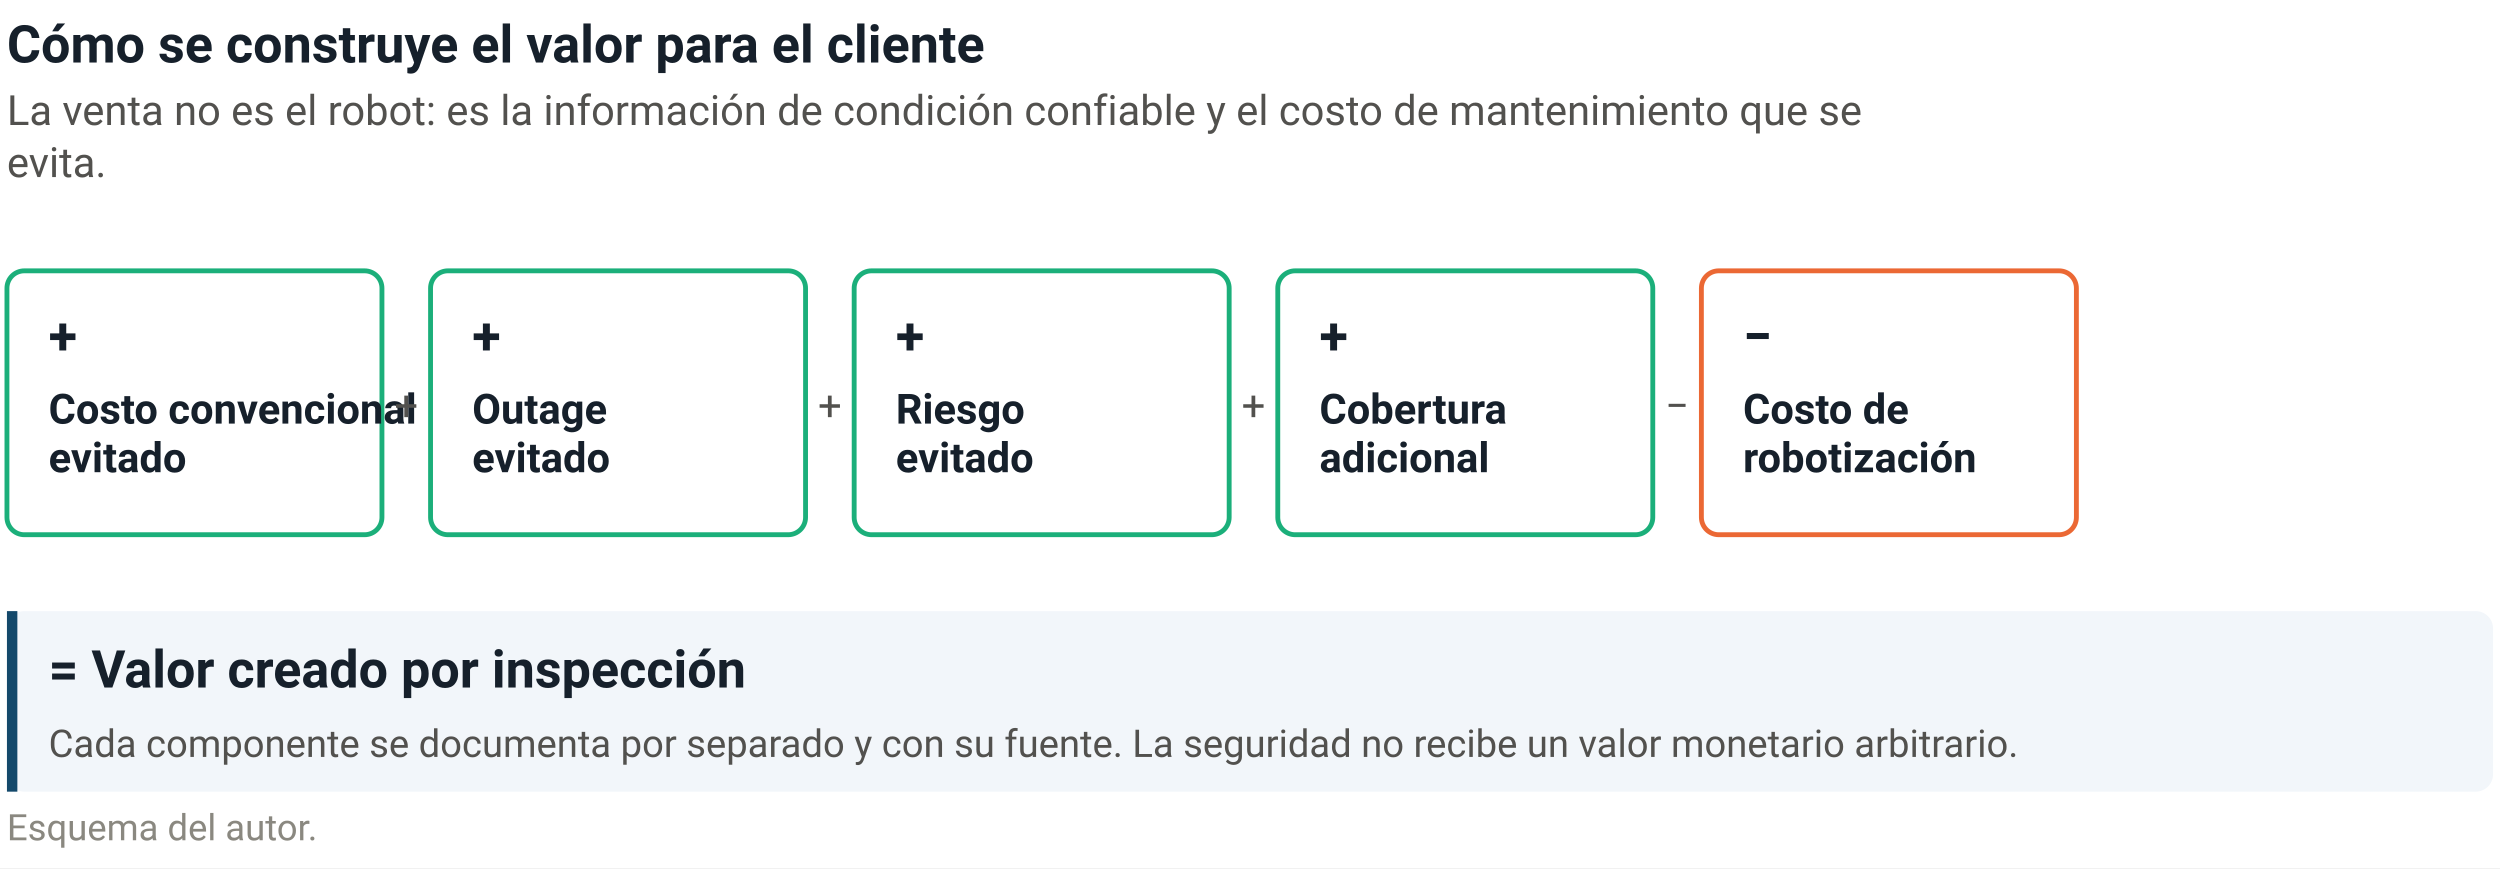
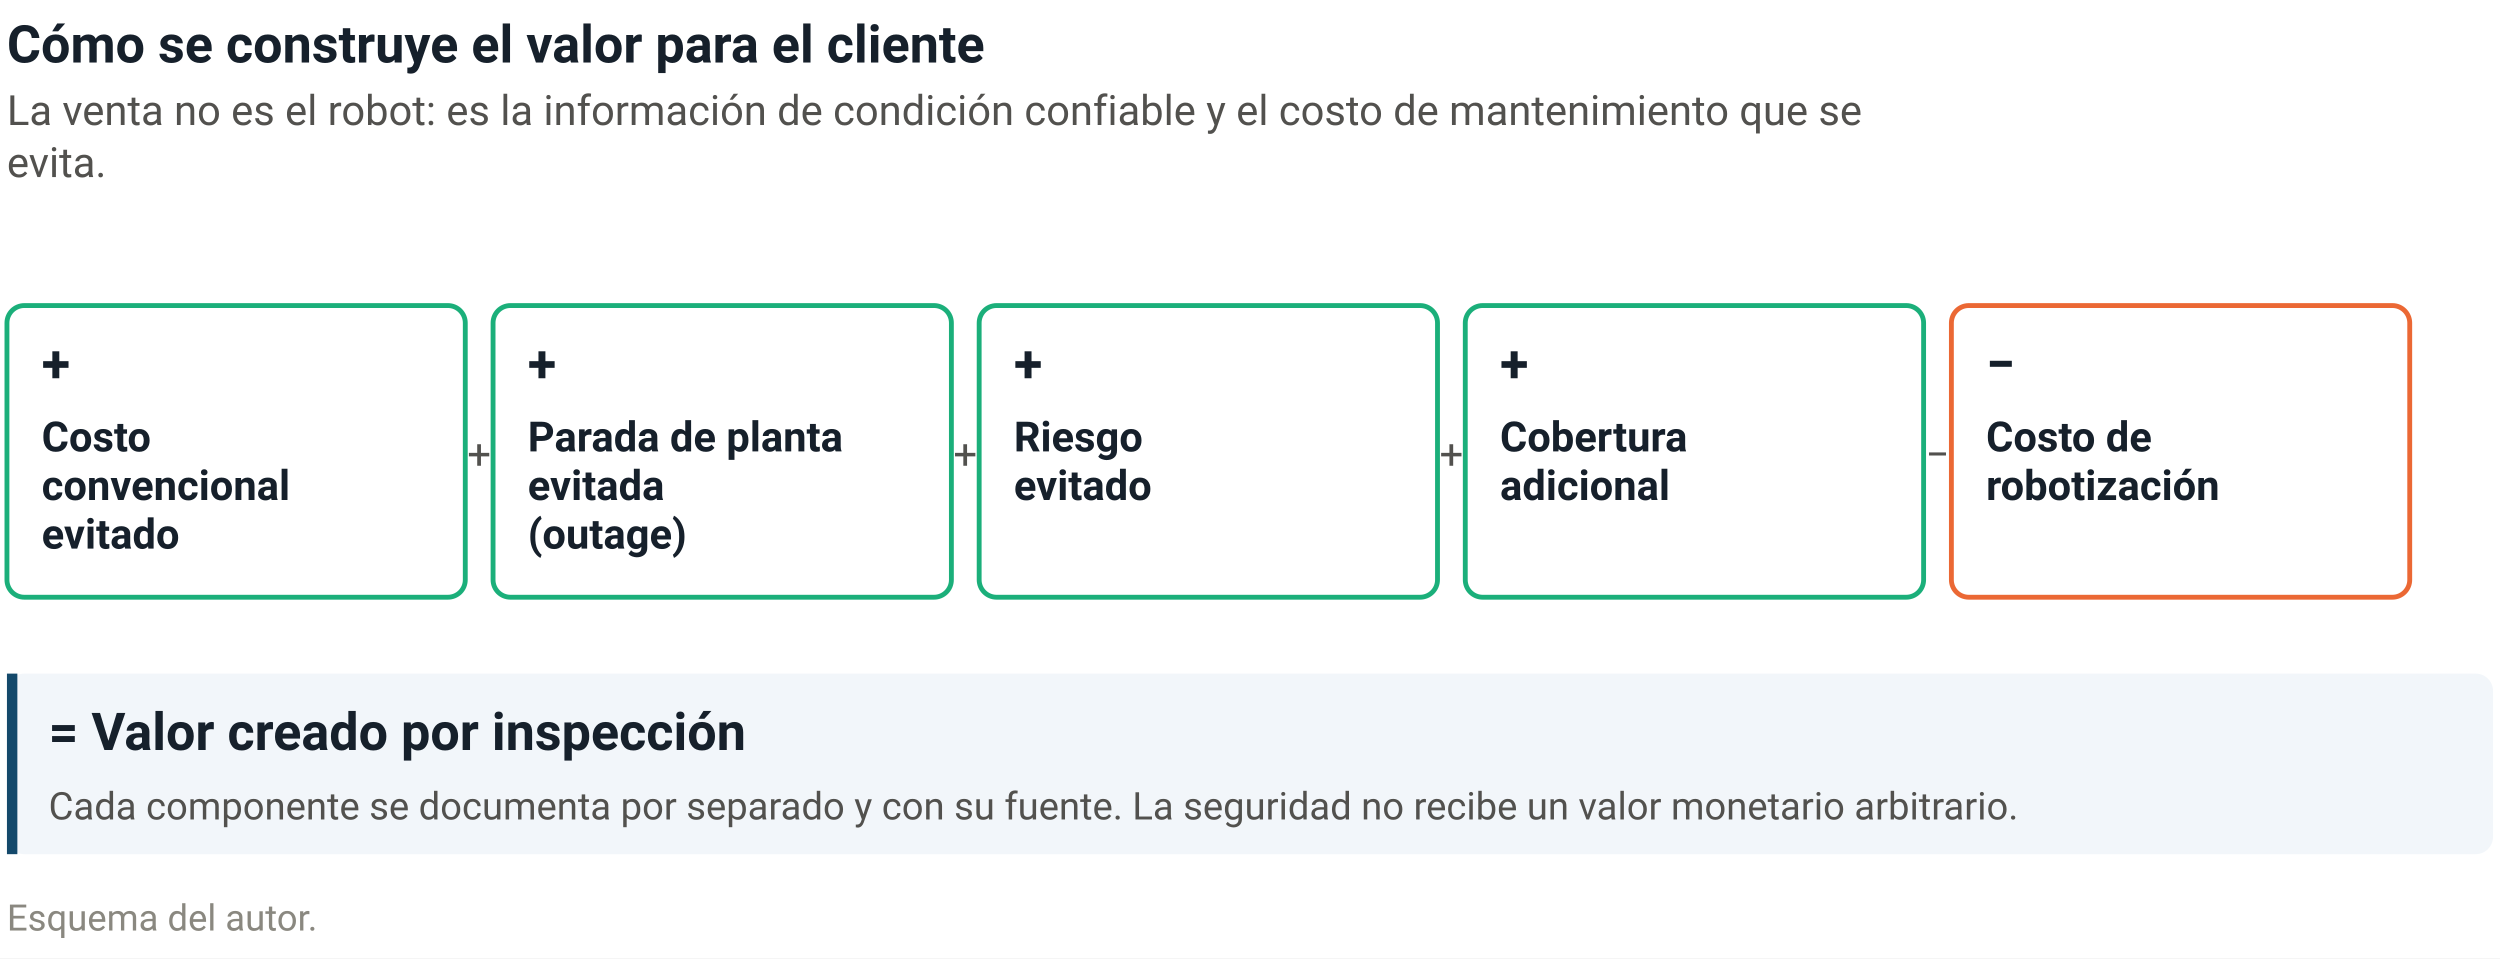
- <svg xmlns="http://www.w3.org/2000/svg" viewBox="0 0 720 250" width="720" height="250" role="img" aria-labelledby="ti de">
+ <svg xmlns="http://www.w3.org/2000/svg" viewBox="0 0 720 276" width="720" height="276" role="img" aria-labelledby="ti de">
  <style>
  text { font-family: system-ui,-apple-system,"Segoe UI",Roboto,"Helvetica Neue","DejaVu Sans",Arial,sans-serif; fill: #16202b; }
  .t-title { font-size: 15px; font-weight: 700; }
  .t-sub   { font-size: 12px; fill: #52514e; }
  .t-lab   { font-size: 12px; }
  .t-labb  { font-size: 12px; font-weight: 600; }
  .t-small { font-size: 11px; fill: #52514e; }
  .t-axis  { font-size: 11px; fill: #8a8880; font-variant-numeric: tabular-nums; }
  .t-val   { font-size: 12px; font-weight: 600; font-variant-numeric: tabular-nums; }
  .t-note  { font-size: 10.5px; fill: #8a8880; }
  .t-inv   { fill: #ffffff; }
  .grid    { stroke: #e4e6ea; stroke-width: 1; }
  .axis    { stroke: #c3c2b7; stroke-width: 1; }
  .st-thin { fill: none; stroke: #14496b; stroke-width: 1.6; }
  .st-hair { fill: none; stroke: #8a8880; stroke-width: 1; }
  .st-dash { fill: none; stroke: #8a8880; stroke-width: 1; stroke-dasharray: 4 3; }
</style>
-   <rect width="720" height="250" fill="#ffffff" />
+   <rect width="720" height="276" fill="#ffffff" />
  <text x="2.0" y="18.0" class="t-title" text-anchor="start">Cómo se construye el valor para el cliente</text>
  <text x="2.0" y="36.0" class="t-sub" text-anchor="start">La venta no es el robot: es la información de condición confiable y el costo de mantenimiento que se</text>
  <text x="2.0" y="51.0" class="t-sub" text-anchor="start">evita.</text>
-   <rect x="2.0" y="78.0" width="108.0" height="76.0" fill="#ffffff" rx="5.0" stroke="#1baf7a" stroke-width="1.4" />
-   <text x="14.0" y="102.0" class="t-title" text-anchor="start">+</text>
-   <text x="14.0" y="122.0" class="t-labb" text-anchor="start">Costo convencional</text>
-   <text x="14.0" y="136.0" class="t-labb" text-anchor="start">evitado</text>
-   <text x="117.0" y="121.0" class="t-sub" text-anchor="middle">+</text>
-   <rect x="124.0" y="78.0" width="108.0" height="76.0" fill="#ffffff" rx="5.0" stroke="#1baf7a" stroke-width="1.4" />
-   <text x="136.0" y="102.0" class="t-title" text-anchor="start">+</text>
-   <text x="136.0" y="122.0" class="t-labb" text-anchor="start">Outage</text>
-   <text x="136.0" y="136.0" class="t-labb" text-anchor="start">evitado</text>
-   <text x="239.0" y="121.0" class="t-sub" text-anchor="middle">+</text>
-   <rect x="246.0" y="78.0" width="108.0" height="76.0" fill="#ffffff" rx="5.0" stroke="#1baf7a" stroke-width="1.4" />
-   <text x="258.0" y="102.0" class="t-title" text-anchor="start">+</text>
-   <text x="258.0" y="122.0" class="t-labb" text-anchor="start">Riesgo</text>
-   <text x="258.0" y="136.0" class="t-labb" text-anchor="start">evitado</text>
-   <text x="361.0" y="121.0" class="t-sub" text-anchor="middle">+</text>
-   <rect x="368.0" y="78.0" width="108.0" height="76.0" fill="#ffffff" rx="5.0" stroke="#1baf7a" stroke-width="1.4" />
-   <text x="380.0" y="102.0" class="t-title" text-anchor="start">+</text>
-   <text x="380.0" y="122.0" class="t-labb" text-anchor="start">Cobertura</text>
-   <text x="380.0" y="136.0" class="t-labb" text-anchor="start">adicional</text>
-   <text x="483.0" y="121.0" class="t-sub" text-anchor="middle">−</text>
-   <rect x="490.0" y="78.0" width="108.0" height="76.0" fill="#ffffff" rx="5.0" stroke="#eb6834" stroke-width="1.4" />
-   <text x="502.0" y="102.0" class="t-title" text-anchor="start">−</text>
-   <text x="502.0" y="122.0" class="t-labb" text-anchor="start">Costo de</text>
-   <text x="502.0" y="136.0" class="t-labb" text-anchor="start">robotización</text>
-   <rect x="2.0" y="176.0" width="716.0" height="52.0" fill="#f2f6fa" rx="5.0" />
-   <rect x="2.0" y="176.0" width="3.0" height="52.0" fill="#14496b" rx="0.0" />
-   <text x="14.0" y="198.0" class="t-title" text-anchor="start">=  Valor creado por inspección</text>
-   <text x="14.0" y="218.0" class="t-small" text-anchor="start">Cada componente se documenta por separado y con su fuente. La seguridad no recibe un valor monetario arbitrario.</text>
-   <text x="2.0" y="242.0" class="t-note" text-anchor="start">Esquema del autor.</text>
+   <rect x="2.0" y="88.0" width="132.0" height="84.0" fill="#ffffff" rx="5.0" stroke="#1baf7a" stroke-width="1.4" />
+   <text x="12.0" y="110.0" class="t-title" text-anchor="start">+</text>
+   <text x="12.0" y="130.0" class="t-labb" text-anchor="start">Costo</text>
+   <text x="12.0" y="144.0" class="t-labb" text-anchor="start">convencional</text>
+   <text x="12.0" y="158.0" class="t-labb" text-anchor="start">evitado</text>
+   <text x="138.0" y="135.0" class="t-sub" text-anchor="middle">+</text>
+   <rect x="142.0" y="88.0" width="132.0" height="84.0" fill="#ffffff" rx="5.0" stroke="#1baf7a" stroke-width="1.4" />
+   <text x="152.0" y="110.0" class="t-title" text-anchor="start">+</text>
+   <text x="152.0" y="130.0" class="t-labb" text-anchor="start">Parada de planta</text>
+   <text x="152.0" y="144.0" class="t-labb" text-anchor="start">evitada</text>
+   <text x="152.0" y="158.0" class="t-labb" text-anchor="start">(outage)</text>
+   <text x="278.0" y="135.0" class="t-sub" text-anchor="middle">+</text>
+   <rect x="282.0" y="88.0" width="132.0" height="84.0" fill="#ffffff" rx="5.0" stroke="#1baf7a" stroke-width="1.4" />
+   <text x="292.0" y="110.0" class="t-title" text-anchor="start">+</text>
+   <text x="292.0" y="130.0" class="t-labb" text-anchor="start">Riesgo</text>
+   <text x="292.0" y="144.0" class="t-labb" text-anchor="start">evitado</text>
+   <text x="418.0" y="135.0" class="t-sub" text-anchor="middle">+</text>
+   <rect x="422.0" y="88.0" width="132.0" height="84.0" fill="#ffffff" rx="5.0" stroke="#1baf7a" stroke-width="1.4" />
+   <text x="432.0" y="110.0" class="t-title" text-anchor="start">+</text>
+   <text x="432.0" y="130.0" class="t-labb" text-anchor="start">Cobertura</text>
+   <text x="432.0" y="144.0" class="t-labb" text-anchor="start">adicional</text>
+   <text x="558.0" y="135.0" class="t-sub" text-anchor="middle">−</text>
+   <rect x="562.0" y="88.0" width="132.0" height="84.0" fill="#ffffff" rx="5.0" stroke="#eb6834" stroke-width="1.4" />
+   <text x="572.0" y="110.0" class="t-title" text-anchor="start">−</text>
+   <text x="572.0" y="130.0" class="t-labb" text-anchor="start">Costo de</text>
+   <text x="572.0" y="144.0" class="t-labb" text-anchor="start">robotización</text>
+   <rect x="2.0" y="194.0" width="716.0" height="52.0" fill="#f2f6fa" rx="5.0" />
+   <rect x="2.0" y="194.0" width="3.0" height="52.0" fill="#14496b" rx="0.0" />
+   <text x="14.0" y="216.0" class="t-title" text-anchor="start">=  Valor creado por inspección</text>
+   <text x="14.0" y="236.0" class="t-small" text-anchor="start">Cada componente se documenta por separado y con su fuente. La seguridad no recibe un valor monetario arbitrario.</text>
+   <text x="2.0" y="268.0" class="t-note" text-anchor="start">Esquema del autor.</text>
</svg>
